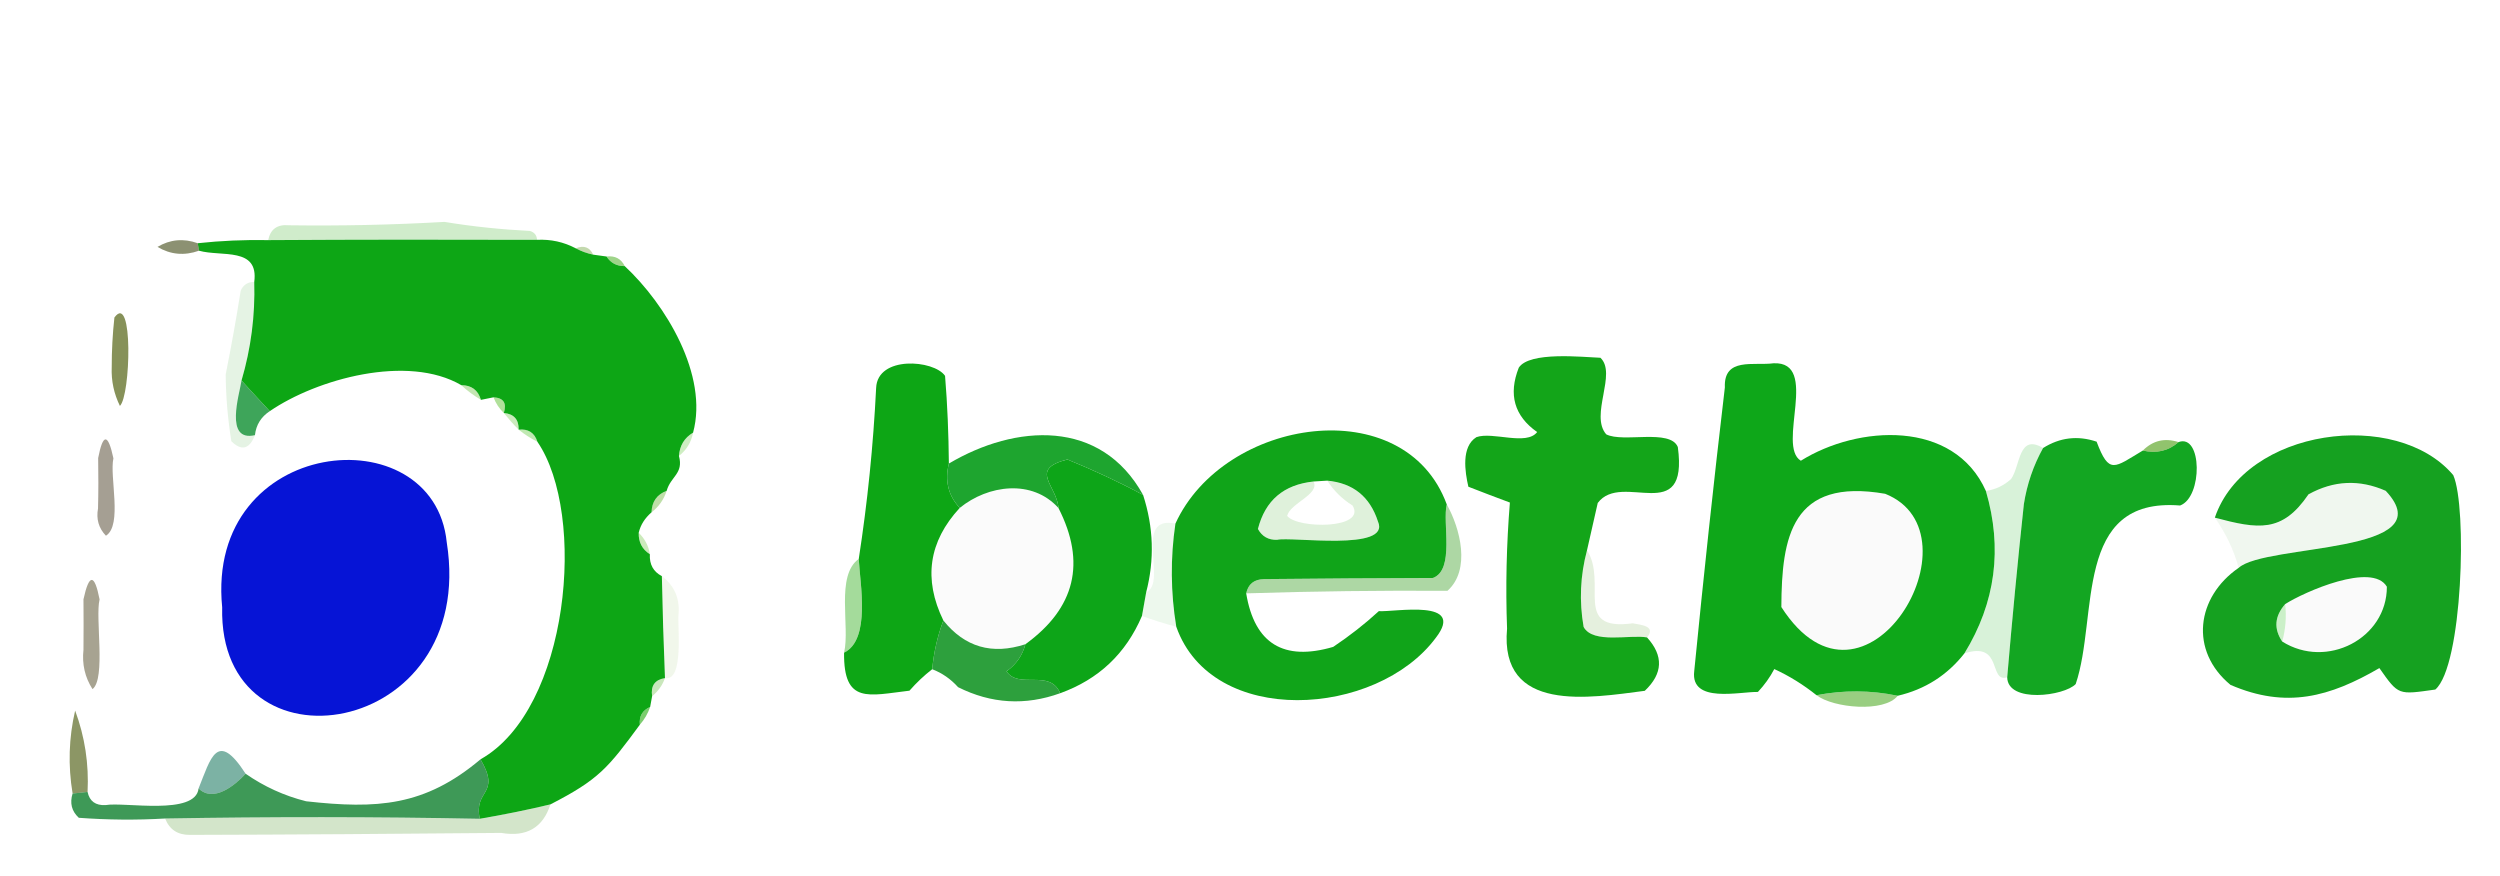
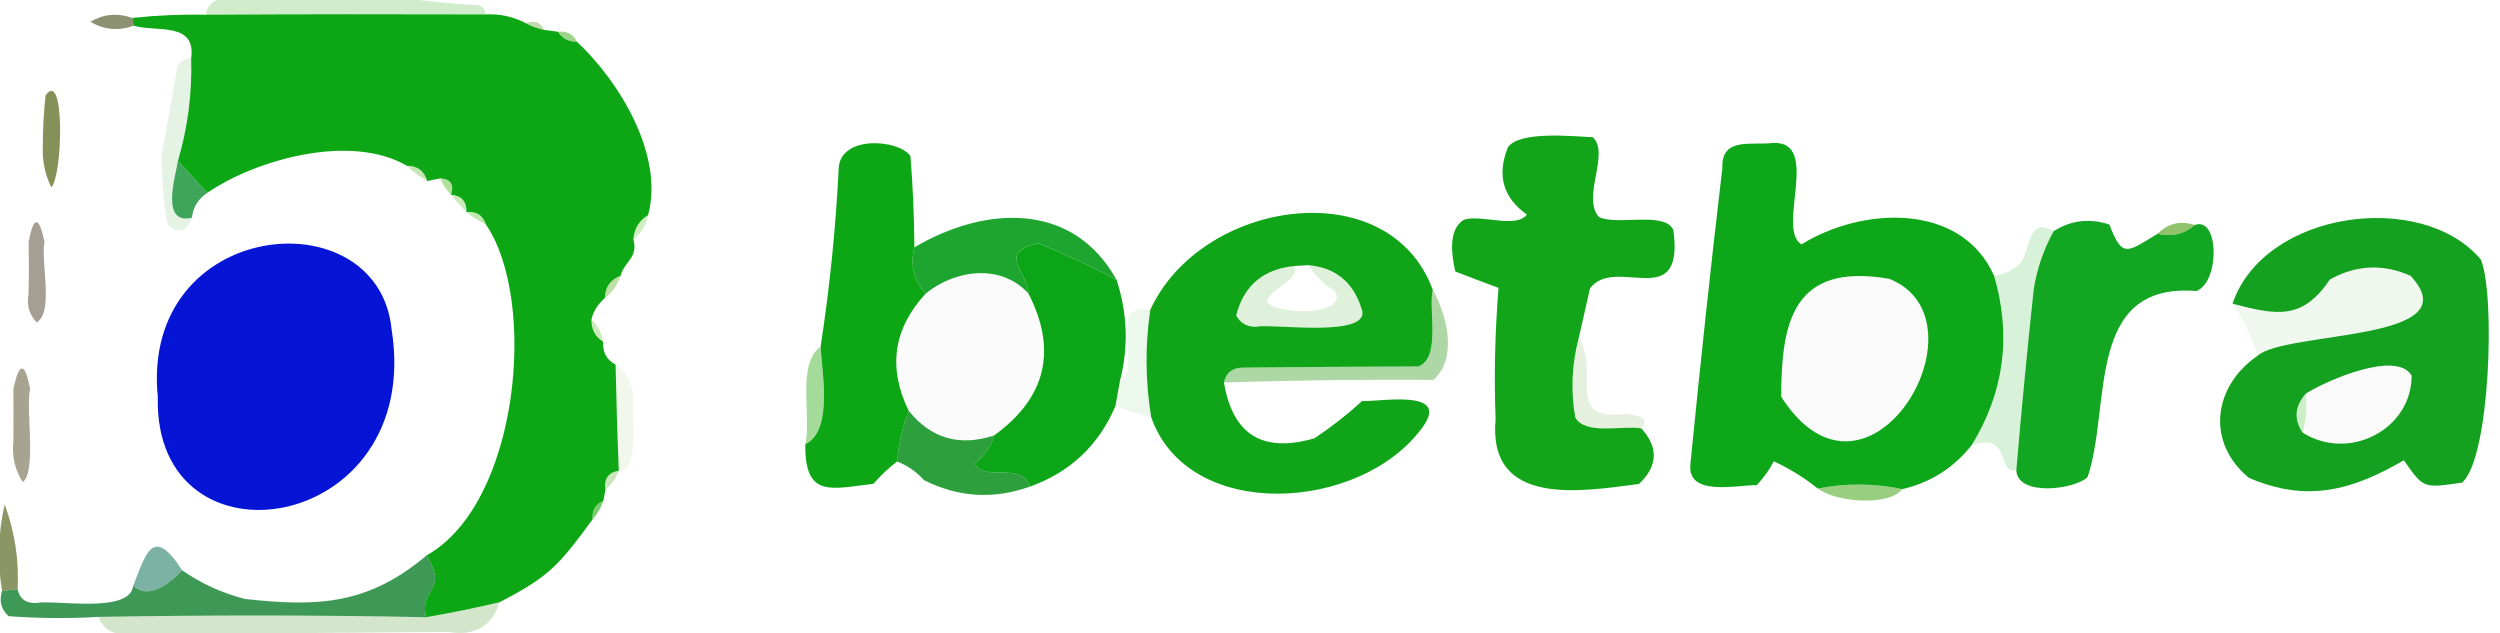
- <svg xmlns="http://www.w3.org/2000/svg" version="1.1" width="177px" height="62px" style="shape-rendering:geometricPrecision; text-rendering:geometricPrecision; image-rendering:optimizeQuality; fill-rule:evenodd; clip-rule:evenodd">
+ <svg xmlns="http://www.w3.org/2000/svg" viewBox="5 16 170 43" version="1.1" width="170" height="43" style="shape-rendering:geometricPrecision; text-rendering:geometricPrecision; image-rendering:optimizeQuality; fill-rule:evenodd; clip-rule:evenodd">
  <g>
    <path fill="#2c8f22" fill-opacity="0.071" d="M 158.5,40.2 c -0.36,-1.28 -0.92,-2.46 -1.69,-3.55 c 3.08,0.82 4.77,1.09 6.63,-1.65 c 1.79,-0.99 3.61,-1.07 5.47,-0.25 c 4.22,4.52 -8.48,3.72 -10.41,5.45 Z" />
  </g>
  <g>
    <path fill="#408f17" fill-opacity="0.227" d="M 38.97,56.95 c -0.53,1.65 -1.69,2.33 -3.48,2.02 c -7.34,0.07 -14.69,0.12 -22.04,0.14 c -0.86,0.01 -1.45,-0.37 -1.76,-1.16 c 7.41,-0.13 14.84,-0.13 22.28,0.02 c 1.68,-0.29 3.34,-0.62 5,-1.02 Z" />
  </g>
  <g>
    <path fill="#299710" fill-opacity="0.38" d="M 102.43,35.71 c 0.95,1.69 1.72,4.63 0.05,6.12 c -4.75,-0.03 -9.5,0.03 -14.25,0.18 c 0.14,-0.66 0.56,-0.99 1.25,-1.01 c 3.99,-0.04 7.98,-0.07 11.97,-0.08 c 1.56,-0.58 0.66,-3.91 0.98,-5.21 Z" />
  </g>
  <g>
    <path fill="#3dac20" fill-opacity="0.161" d="M 93,34.09 c 0.46,0.91 -1.64,1.52 -1.87,2.43 c 0.69,0.93 5.65,0.96 4.63,-0.73 c -0.74,-0.46 -1.33,-1.05 -1.79,-1.76 c 1.83,0.17 3.02,1.13 3.59,2.89 c 0.95,2.15 -6.19,1.05 -7.14,1.3 c -0.62,0.02 -1.07,-0.24 -1.36,-0.77 c 0.52,-2.03 1.83,-3.14 3.94,-3.36 Z" />
  </g>
  <g>
    <path fill="#22a50c" fill-opacity="0.212" d="M 38.02,16.98 c -6.34,-0.02 -12.69,-0.02 -19.03,0.02 c 0.15,-0.77 0.64,-1.13 1.47,-1.05 c 3.68,0.05 7.35,-0.03 11.01,-0.24 c 2,0.33 4.02,0.54 6.05,0.64 c 0.32,0.1 0.49,0.31 0.5,0.63 Z" />
  </g>
  <g>
    <path fill="#2ba226" fill-opacity="0.122" d="M 18,19.97 c 0.07,2.37 -0.23,4.69 -0.9,6.97 c -0.15,0.99 -1.23,4.37 0.95,3.87 c -0.39,1 -0.95,1.14 -1.67,0.43 c -0.25,-1.56 -0.39,-3.14 -0.4,-4.73 c 0.39,-1.97 0.75,-3.94 1.06,-5.93 c 0.19,-0.42 0.51,-0.63 0.96,-0.61 Z" />
  </g>
  <g>
    <path fill="#098d2d" fill-opacity="0.784" d="M 17.1,26.94 c 0.66,0.72 1.32,1.45 2,2.17 c -0.62,0.41 -0.97,0.97 -1.05,1.7 c -2.18,0.5 -1.1,-2.88 -0.95,-3.87 Z" />
  </g>
  <g>
    <path fill="#3ba00c" fill-opacity="0.518" d="M 128.61,49.22 c 1.92,-0.37 3.84,-0.36 5.75,0.04 c -0.95,1.21 -4.57,0.87 -5.75,-0.04 Z" />
  </g>
  <g>
    <path fill="#428700" fill-opacity="0.318" d="M 40.76,17.58 c 0.58,-0.23 0.99,-0.08 1.24,0.45 c -0.43,-0.09 -0.85,-0.24 -1.24,-0.45 Z" />
  </g>
  <g>
    <path fill="#61b12c" fill-opacity="0.412" d="M 47.2,34.75 c -0.2,0.62 -0.56,1.13 -1.07,1.52 c 0.02,-0.75 0.38,-1.26 1.07,-1.52 Z" />
  </g>
  <g>
    <path fill="#5bbd29" fill-opacity="0.318" d="M 45.22,37.72 c 0.43,0.42 0.7,0.92 0.79,1.52 c -0.55,-0.35 -0.81,-0.86 -0.79,-1.52 Z" />
  </g>
  <g>
    <path fill="#36a50a" fill-opacity="0.478" d="M 42.94,18.16 c 0.61,-0.07 1.04,0.16 1.29,0.68 c -0.56,0.01 -0.99,-0.22 -1.29,-0.68 Z" />
  </g>
  <g>
    <path fill="#5fc738" fill-opacity="0.306" d="M 49.07,30.63 c -0.13,0.68 -0.46,1.23 -1,1.65 c 0.05,-0.73 0.38,-1.28 1,-1.65 Z" />
  </g>
  <g>
    <path fill="#5bb631" fill-opacity="0.329" d="M 47.08,48.01 c -0.18,0.51 -0.49,0.94 -0.91,1.28 c -0.11,-0.74 0.2,-1.17 0.91,-1.28 Z" />
  </g>
  <g>
    <path fill="#4fc125" fill-opacity="0.353" d="M 36.72,30.42 c 0.68,-0.07 1.12,0.21 1.33,0.86 c -0.47,-0.24 -0.92,-0.53 -1.33,-0.86 Z" />
  </g>
  <g>
    <path fill="#57be2a" fill-opacity="0.31" d="M 35.67,29.24 c 0.71,0.06 1.07,0.46 1.05,1.18 c -0.37,-0.37 -0.72,-0.77 -1.05,-1.18 Z" />
  </g>
  <g>
    <path fill="#3fb52d" fill-opacity="0.686" d="M 46.03,50.05 c -0.16,0.47 -0.4,0.89 -0.73,1.26 c -0.06,-0.61 0.19,-1.02 0.73,-1.26 Z" />
  </g>
  <g>
    <path fill="#59be2c" fill-opacity="0.475" d="M 34.94,28.13 c 0.71,0.04 0.95,0.41 0.73,1.11 c -0.33,-0.32 -0.57,-0.69 -0.73,-1.11 Z" />
  </g>
  <g>
    <path fill="#58b825" fill-opacity="0.353" d="M 32.66,27.27 c 0.72,0 1.19,0.35 1.39,1.04 c -0.5,-0.3 -0.97,-0.64 -1.39,-1.04 Z" />
  </g>
  <g>
    <path fill="#0ca615" fill-opacity="0.996" d="M 14,17.22 c 1.66,-0.18 3.32,-0.25 4.99,-0.22 c 6.34,-0.04 12.69,-0.04 19.03,-0.02 c 0.97,-0.05 1.89,0.15 2.74,0.6 c 0.39,0.21 0.81,0.36 1.24,0.45 c 0.32,0.04 0.63,0.09 0.94,0.13 c 0.3,0.46 0.73,0.69 1.29,0.68 c 2.91,2.71 5.94,7.73 4.84,11.79 c -0.62,0.37 -0.95,0.92 -1,1.65 c 0.34,1.26 -0.59,1.45 -0.87,2.47 c -0.69,0.26 -1.05,0.77 -1.07,1.52 c -0.47,0.41 -0.78,0.89 -0.91,1.45 c -0.02,0.66 0.24,1.17 0.79,1.52 c -0.04,0.72 0.25,1.24 0.85,1.55 c 0.05,2.41 0.12,4.81 0.22,7.22 c -0.71,0.11 -1.02,0.54 -0.91,1.28 c -0.04,0.25 -0.09,0.51 -0.14,0.76 c -0.54,0.24 -0.79,0.65 -0.73,1.26 c -2.25,3.06 -2.9,3.88 -6.33,5.64 c -1.66,0.4 -3.32,0.73 -5,1.02 c -0.46,-2.11 1.54,-1.66 0.05,-4.21 c 6.29,-3.53 7.55,-17.33 4.03,-22.48 c -0.21,-0.65 -0.65,-0.93 -1.33,-0.86 c 0.02,-0.72 -0.34,-1.12 -1.05,-1.18 c 0.22,-0.7 -0.02,-1.07 -0.73,-1.11 c -0.3,0.06 -0.59,0.12 -0.89,0.18 c -0.2,-0.69 -0.67,-1.04 -1.39,-1.04 c -3.8,-2.22 -10.23,-0.44 -13.56,1.84 c -0.68,-0.72 -1.34,-1.45 -2,-2.17 c 0.67,-2.28 0.97,-4.6 0.9,-6.97 c 0.34,-2.51 -2.32,-1.77 -3.91,-2.22 c -0.03,-0.18 -0.06,-0.35 -0.09,-0.53 Z M 67.18,32.82 c -0.3,1.21 -0.05,2.26 0.77,3.14 c -2.2,2.38 -2.59,5.04 -1.16,7.97 c -0.42,1.12 -0.68,2.27 -0.79,3.45 c -0.57,0.44 -1.11,0.95 -1.61,1.52 c -2.9,0.34 -4.67,0.98 -4.63,-2.69 c 1.91,-0.93 1.12,-4.94 1.04,-6.64 c 0.62,-4.01 1.03,-8.05 1.23,-12.1 c 0.09,-2.31 4.09,-2 4.88,-0.86 c 0.17,2.06 0.25,4.13 0.27,6.21 Z" />
  </g>
  <g>
    <path fill="#60a61d" fill-opacity="0.086" d="M 46.86,40.79 c 0.88,0.67 1.28,1.57 1.18,2.7 c -0.09,0.76 0.41,4.78 -0.96,4.52 c -0.1,-2.41 -0.17,-4.81 -0.22,-7.22 Z" />
  </g>
  <g>
    <path fill="#3ab127" fill-opacity="0.459" d="M 60.8,39.57 c 0.08,1.7 0.87,5.71 -1.04,6.64 c 0.44,-1.85 -0.62,-5.45 1.04,-6.64 Z" />
  </g>
  <g>
    <path fill="#069b19" fill-opacity="0.902" d="M 80.93,35.04 c -1.75,-0.94 -3.54,-1.77 -5.36,-2.51 c -2.77,0.7 -0.74,1.84 -0.63,3.44 c -1.86,-2.07 -4.99,-1.64 -6.99,-0.01 c -0.82,-0.88 -1.07,-1.93 -0.77,-3.14 c 4.73,-2.8 10.76,-3.19 13.75,2.22 Z" />
  </g>
  <g>
    <path fill="#0ca417" fill-opacity="0.992" d="M 80.93,35.04 c 0.74,2.28 0.82,4.57 0.22,6.89 c -0.1,0.56 -0.2,1.12 -0.3,1.68 c -1.14,2.67 -3.07,4.49 -5.79,5.47 c -0.73,-1.75 -2.93,-0.25 -3.8,-1.55 c 0.69,-0.49 1.13,-1.13 1.34,-1.92 c 3.53,-2.56 4.31,-5.78 2.34,-9.64 c -0.11,-1.6 -2.14,-2.74 0.63,-3.44 c 1.82,0.74 3.61,1.57 5.36,2.51 Z" />
  </g>
  <g>
    <path fill="#09a514" fill-opacity="0.976" d="M 140.6,34.76 c 1.19,4.06 0.69,7.9 -1.52,11.5 c -1.22,1.55 -2.79,2.55 -4.72,3 c -1.91,-0.4 -3.83,-0.41 -5.75,-0.04 c -0.93,-0.74 -1.92,-1.36 -2.99,-1.85 c -0.31,0.59 -0.7,1.13 -1.16,1.62 c -1.28,-0.03 -4.78,0.84 -4.51,-1.46 c 0.66,-6.7 1.38,-13.41 2.17,-20.1 c -0.09,-2.16 2.04,-1.52 3.45,-1.71 c 3.29,-0.14 0.19,5.85 1.93,6.9 c 4.05,-2.53 10.84,-2.93 13.1,2.14 Z M 126.12,42.98 c 5.9,9.2 14.37,-5.22 7.35,-8.02 c -6.63,-1.15 -7.33,3.05 -7.35,8.02 Z" />
  </g>
  <g>
    <path fill="#0311d5" fill-opacity="0.984" d="M 15.73,43 c -1.2,-12.15 14.99,-13.7 15.9,-4.6 c 2.21,13.93 -16.19,16.75 -15.9,4.6 Z" />
  </g>
  <g>
    <path fill="#0ba214" fill-opacity="0.973" d="M 102.43,35.71 c -0.32,1.3 0.58,4.63 -0.98,5.21 c -3.99,0.01 -7.98,0.04 -11.97,0.08 c -0.69,0.02 -1.11,0.35 -1.25,1.01 c 0.59,3.56 2.65,4.82 6.16,3.79 c 1.15,-0.77 2.23,-1.61 3.23,-2.53 c 1.14,0.07 6.19,-0.9 4.04,1.88 c -4.19,5.65 -15.85,6.4 -18.38,-0.78 c -0.4,-2.43 -0.42,-4.87 -0.06,-7.3 c 3.44,-7.52 16.24,-9.44 19.21,-1.36 Z M 93.97,34.03 c -0.32,0.02 -0.65,0.04 -0.97,0.06 c -2.11,0.22 -3.42,1.33 -3.94,3.36 c 0.29,0.53 0.74,0.79 1.36,0.77 c 0.95,-0.25 8.09,0.85 7.14,-1.3 c -0.57,-1.76 -1.76,-2.72 -3.59,-2.89 Z" />
  </g>
  <g>
    <path fill="#35b531" fill-opacity="0.086" d="M 83.22,37.07 c -0.36,2.43 -0.34,4.87 0.06,7.3 c -0.82,-0.21 -1.63,-0.47 -2.43,-0.76 c 0.1,-0.56 0.2,-1.12 0.3,-1.68 c 1.56,-0.67 -1,-5.48 2.07,-4.86 Z" />
  </g>
  <g>
    <path fill="#089c14" fill-opacity="0.945" d="M 158.5,40.2 c 1.93,-1.73 14.63,-0.93 10.41,-5.45 c -1.86,-0.82 -3.68,-0.74 -5.47,0.25 c -1.86,2.74 -3.55,2.47 -6.63,1.65 c 2.15,-6.33 12.87,-7.76 16.88,-3.01 c 1,2.25 0.66,13.52 -1.27,15.18 c -2.64,0.37 -2.59,0.43 -3.96,-1.52 c -3.51,2.04 -6.58,2.9 -10.54,1.19 c -2.93,-2.42 -2.42,-6.22 0.58,-8.29 Z M 161.79,42.77 c -0.75,0.86 -0.82,1.74 -0.21,2.65 c 3.15,1.99 7.42,-0.22 7.41,-3.88 c -1.03,-1.76 -5.84,0.36 -7.2,1.23 Z" />
  </g>
  <g>
    <path fill="#44c938" fill-opacity="0.275" d="M 161.79,42.77 c 0.1,0.9 0.03,1.78 -0.21,2.65 c -0.61,-0.91 -0.54,-1.79 0.21,-2.65 Z" />
  </g>
  <g>
    <path fill="#0ea314" fill-opacity="0.973" d="M 112.36,38.96 c -0.48,1.79 -0.56,3.6 -0.24,5.43 c 0.67,1.22 3.3,0.52 4.49,0.74 c 1.18,1.3 1.13,2.56 -0.16,3.78 c -3.87,0.5 -10.3,1.63 -9.75,-4.41 c -0.11,-2.98 -0.04,-5.95 0.2,-8.92 c -0.98,-0.36 -1.96,-0.74 -2.94,-1.12 c -0.24,-1.05 -0.52,-2.83 0.57,-3.51 c 1.15,-0.41 3.54,0.63 4.3,-0.36 c -1.62,-1.14 -2.05,-2.66 -1.3,-4.56 c 0.76,-1.16 4.49,-0.75 5.78,-0.7 c 1.19,1.12 -0.77,4.06 0.41,5.42 c 1.18,0.62 4.53,-0.42 5.07,0.9 c 0.77,5.7 -3.96,1.67 -5.67,3.96 c -0.26,1.12 -0.51,2.24 -0.76,3.35 Z" />
  </g>
  <g>
    <path fill="#479811" fill-opacity="0.137" d="M 112.36,38.96 c 1.49,2.33 -1.07,5.75 3.24,5.17 c 0.57,0.11 1.68,0.19 1.01,1 c -1.19,-0.22 -3.82,0.48 -4.49,-0.74 c -0.32,-1.83 -0.24,-3.64 0.24,-5.43 Z" />
  </g>
  <g>
    <path fill="#08a117" fill-opacity="0.953" d="M 144.65,31.72 c 1.19,-0.75 2.45,-0.9 3.79,-0.45 c 0.89,2.36 1.24,1.84 3.27,0.63 c 0.97,0.22 1.82,0.03 2.53,-0.6 c 1.68,-0.62 1.72,3.9 0.11,4.49 c -7.6,-0.61 -5.77,7.86 -7.39,12.64 c -0.8,0.85 -4.82,1.38 -4.85,-0.48 c 0.35,-4.09 0.74,-8.18 1.18,-12.26 c 0.22,-1.4 0.67,-2.73 1.36,-3.97 Z" />
  </g>
  <g>
    <path fill="#3f9701" fill-opacity="0.573" d="M 154.24,31.3 c -0.71,0.63 -1.56,0.82 -2.53,0.6 c 0.72,-0.72 1.56,-0.91 2.53,-0.6 Z" />
  </g>
  <g>
    <path fill="#2bba2d" fill-opacity="0.18" d="M 144.65,31.72 c -0.69,1.24 -1.14,2.57 -1.36,3.97 c -0.44,4.08 -0.83,8.17 -1.18,12.26 c -1.33,0.43 -0.28,-2.59 -3.03,-1.69 c 2.21,-3.6 2.71,-7.44 1.52,-11.5 c 0.68,-0.1 1.27,-0.38 1.78,-0.84 c 0.67,-0.92 0.51,-3.26 2.27,-2.2 Z" />
  </g>
  <g>
    <path fill="#0b1e03" fill-opacity="0.016" d="M 74.94,35.97 c 1.97,3.86 1.19,7.08 -2.34,9.64 c -2.36,0.77 -4.29,0.21 -5.81,-1.68 c -1.43,-2.93 -1.04,-5.59 1.16,-7.97 c 2,-1.63 5.13,-2.06 6.99,0.01 Z" />
  </g>
  <g>
    <path fill="#068e19" fill-opacity="0.843" d="M 66.79,43.93 c 1.52,1.89 3.45,2.45 5.81,1.68 c -0.21,0.79 -0.65,1.43 -1.34,1.92 c 0.87,1.3 3.07,-0.2 3.8,1.55 c -2.47,0.89 -4.88,0.75 -7.23,-0.43 c -0.52,-0.58 -1.13,-1 -1.83,-1.27 c 0.11,-1.18 0.37,-2.33 0.79,-3.45 Z" />
  </g>
  <g>
    <path fill="#342b00" fill-opacity="0.431" d="M 5.91,46 c 0.01,-1.19 0.01,-2.38 0,-3.57 c 0.4,-1.83 0.78,-1.83 1.14,0.01 c -0.32,1.29 0.46,5.6 -0.5,6.35 c -0.54,-0.84 -0.75,-1.77 -0.64,-2.79 Z" />
  </g>
  <g>
    <path fill="#056c52" fill-opacity="0.522" d="M 17.39,54.78 c -0.74,0.81 -2.28,2.08 -3.33,1.04 c 0.86,-2.13 1.31,-4.17 3.33,-1.04 Z" />
  </g>
  <g>
    <path fill="#2c1e00" fill-opacity="0.424" d="M 6.94,36 c 0.03,-1.19 0.03,-2.38 0.01,-3.57 c 0.34,-1.77 0.7,-1.76 1.08,0.02 c -0.29,1.29 0.66,4.73 -0.53,5.48 c -0.51,-0.53 -0.7,-1.18 -0.56,-1.93 Z" />
  </g>
  <g>
    <path fill="#465600" fill-opacity="0.651" d="M 7.91,26 c 0,-1.18 0.06,-2.35 0.19,-3.52 c 1.35,-1.86 1.15,5.53 0.39,6.26 c -0.42,-0.86 -0.62,-1.77 -0.58,-2.74 Z" />
  </g>
  <g>
    <path fill="#415100" fill-opacity="0.604" d="M 6.2,56.07 c -0.35,0.04 -0.71,0.07 -1.06,0.11 c -0.33,-1.98 -0.27,-3.94 0.18,-5.87 c 0.69,1.86 0.98,3.78 0.88,5.76 Z" />
  </g>
  <g>
    <path fill="#2f3800" fill-opacity="0.553" d="M 14,17.22 c 0.03,0.18 0.06,0.35 0.09,0.53 c -1.04,0.37 -2.02,0.28 -2.94,-0.27 c 0.89,-0.53 1.84,-0.62 2.85,-0.26 Z" />
  </g>
  <g>
    <path fill="#0c7f2b" fill-opacity="0.792" d="M 34.02,53.76 c 1.49,2.55 -0.51,2.1 -0.05,4.21 c -7.44,-0.15 -14.87,-0.15 -22.28,-0.02 c -2.04,0.12 -4.08,0.1 -6.11,-0.05 c -0.51,-0.47 -0.65,-1.04 -0.44,-1.72 c 0.35,-0.04 0.71,-0.07 1.06,-0.11 c 0.14,0.66 0.57,0.97 1.28,0.93 c 1.31,-0.24 6.37,0.77 6.58,-1.18 c 1.05,1.04 2.59,-0.23 3.33,-1.04 c 1.31,0.91 2.73,1.56 4.28,1.95 c 5.02,0.56 8.4,0.36 12.35,-2.97 Z" />
  </g>
  <g>
    <path fill="#122405" fill-opacity="0.02" d="M 126.12,42.98 c 0.02,-4.97 0.72,-9.17 7.35,-8.02 c 7.02,2.8 -1.45,17.22 -7.35,8.02 Z" />
  </g>
  <g>
    <path fill="#192903" fill-opacity="0.02" d="M 161.58,45.42 c 0.24,-0.87 0.31,-1.75 0.21,-2.65 c 1.36,-0.87 6.17,-2.99 7.2,-1.23 c 0.01,3.66 -4.26,5.87 -7.41,3.88 Z" />
  </g>
</svg>
